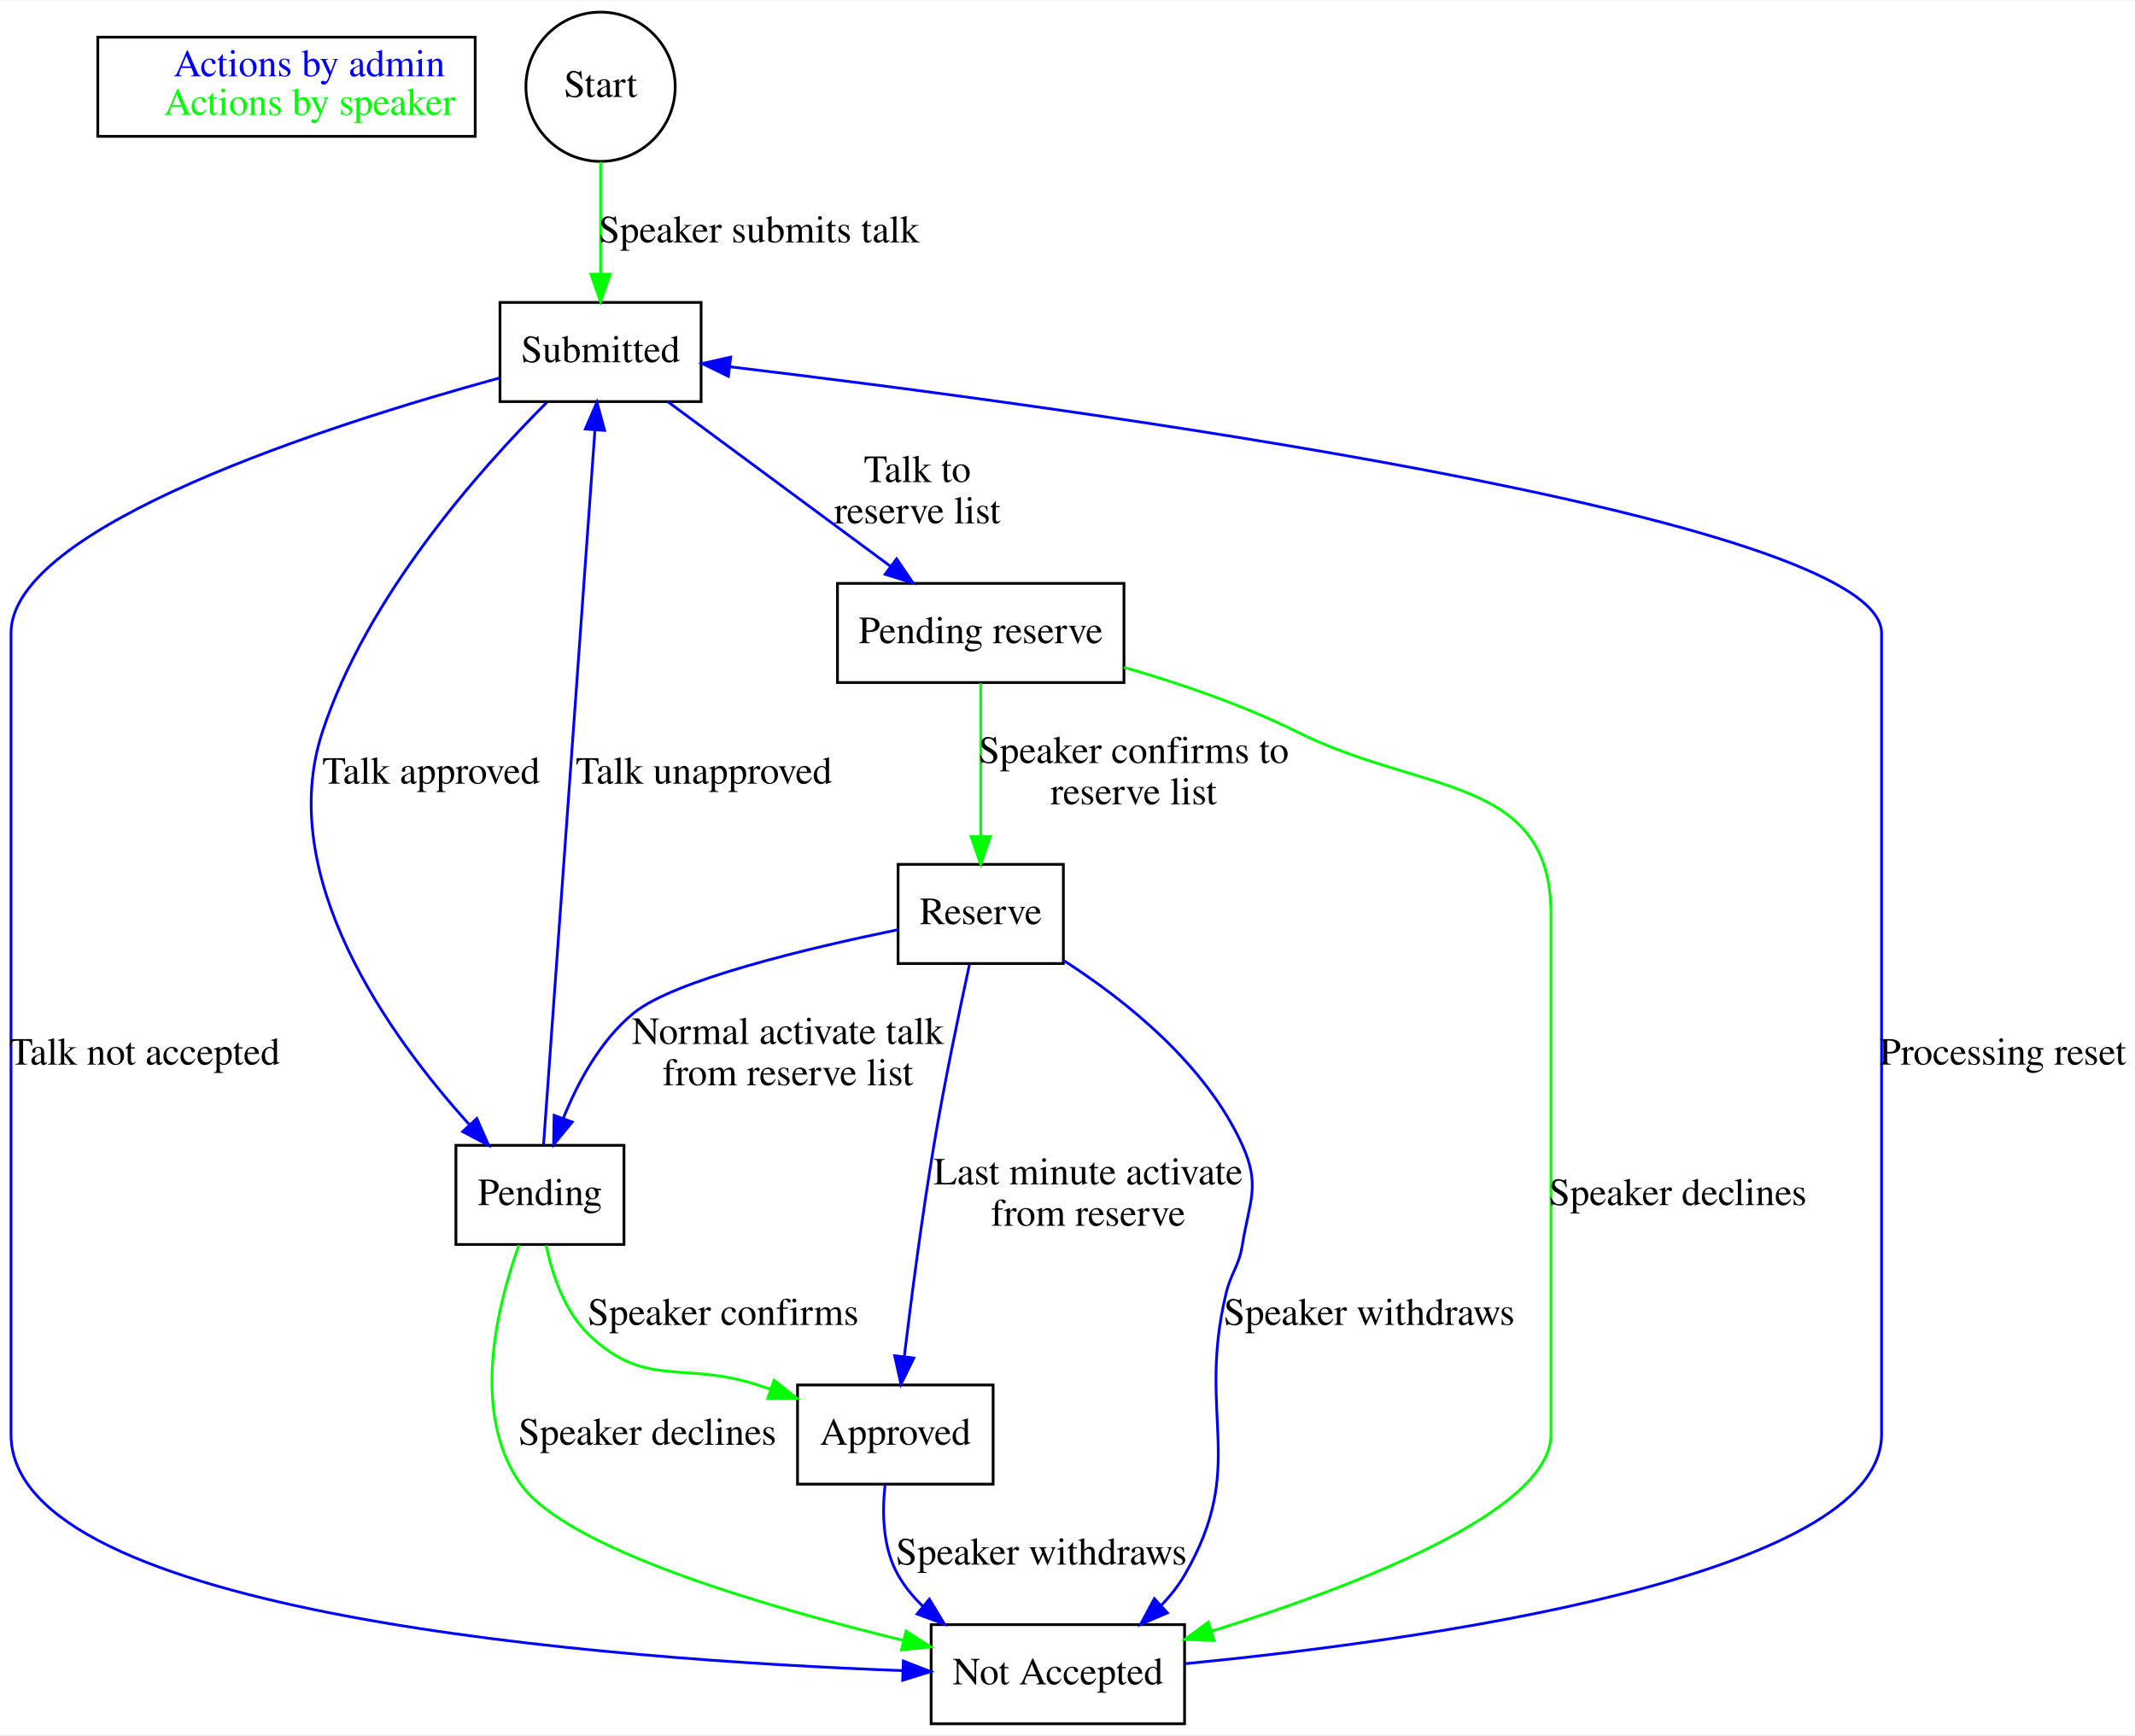
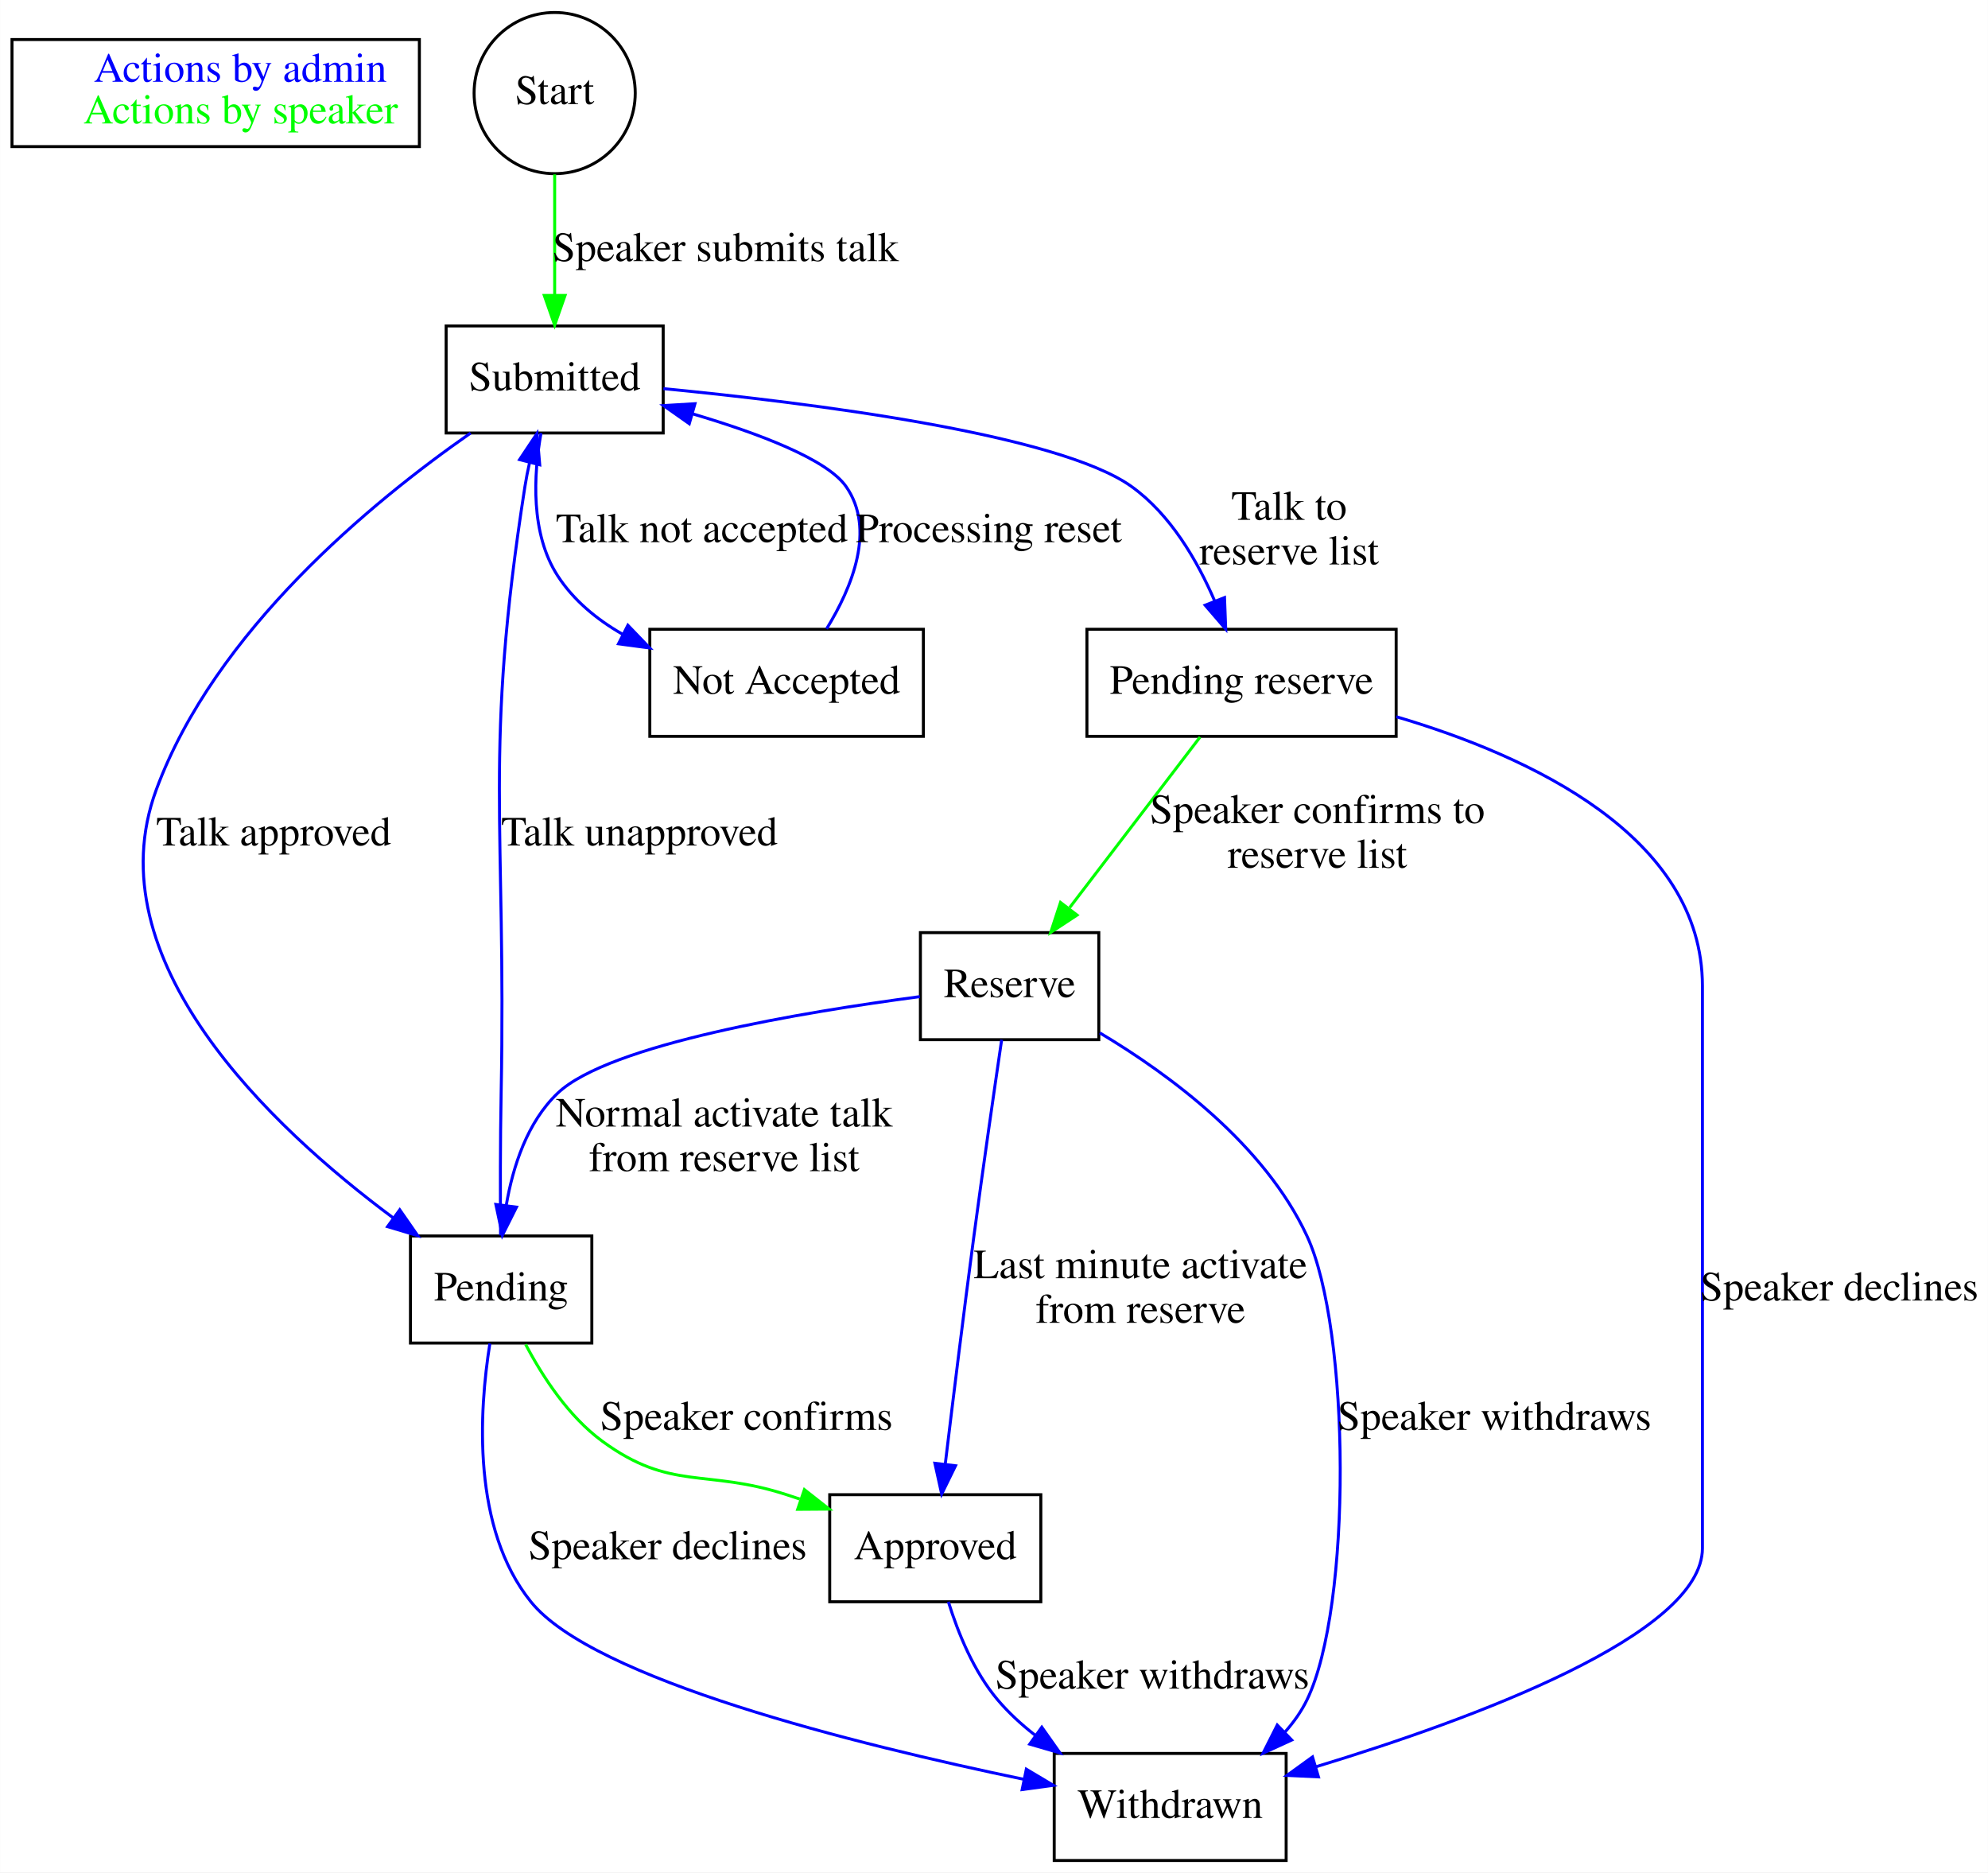
- <svg xmlns="http://www.w3.org/2000/svg" width="775pt" height="630pt" viewBox="0.00 0.00 775.00 629.60">
+ <svg xmlns="http://www.w3.org/2000/svg" width="669pt" height="630pt" viewBox="0.00 0.00 668.50 629.60">
  <g id="graph0" class="graph" transform="scale(1 1) rotate(0) translate(4 625.5952)">
-     <polygon fill="#ffffff" stroke="transparent" points="-4,4 -4,-625.595 771,-625.595 771,4 -4,4" />
+     <polygon fill="#ffffff" stroke="transparent" points="-4,4 -4,-625.595 664.5,-625.595 664.5,4 -4,4" />
    <g id="node1" class="node">
-       <polygon fill="none" stroke="#000000" points="168.5,-612.298 31.5,-612.298 31.5,-576.298 168.5,-576.298 168.5,-612.298" />
-       <text text-anchor="start" x="43" y="-598.098" font-family="Times,serif" font-size="14.00" fill="#000000">    </text>
-       <text text-anchor="start" x="59" y="-598.098" font-family="Times,serif" font-size="14.00" fill="#0000ff">Actions by admin</text>
-       <text text-anchor="start" x="39.5" y="-584.098" font-family="Times,serif" font-size="14.00" fill="#000000">    </text>
-       <text text-anchor="start" x="55.5" y="-584.098" font-family="Times,serif" font-size="14.00" fill="#00ff00">Actions by speaker</text>
+       <polygon fill="none" stroke="#000000" points="137,-612.298 0,-612.298 0,-576.298 137,-576.298 137,-612.298" />
+       <text text-anchor="start" x="11.5" y="-598.098" font-family="Times,serif" font-size="14.00" fill="#000000">    </text>
+       <text text-anchor="start" x="27.5" y="-598.098" font-family="Times,serif" font-size="14.00" fill="#0000ff">Actions by admin</text>
+       <text text-anchor="start" x="8" y="-584.098" font-family="Times,serif" font-size="14.00" fill="#000000">    </text>
+       <text text-anchor="start" x="24" y="-584.098" font-family="Times,serif" font-size="14.00" fill="#00ff00">Actions by speaker</text>
    </g>
    <g id="node2" class="node">
-       <ellipse fill="none" stroke="#000000" cx="214" cy="-594.298" rx="27.097" ry="27.097" />
-       <text text-anchor="middle" x="214" y="-590.598" font-family="Times,serif" font-size="14.00" fill="#000000">Start</text>
+       <ellipse fill="none" stroke="#000000" cx="182.5" cy="-594.298" rx="27.097" ry="27.097" />
+       <text text-anchor="middle" x="182.5" y="-590.598" font-family="Times,serif" font-size="14.00" fill="#000000">Start</text>
    </g>
    <g id="node3" class="node">
-       <polygon fill="none" stroke="#000000" points="250.5,-516 177.5,-516 177.5,-480 250.5,-480 250.5,-516" />
-       <text text-anchor="middle" x="214" y="-494.3" font-family="Times,serif" font-size="14.00" fill="#000000">Submitted</text>
+       <polygon fill="none" stroke="#000000" points="219,-516 146,-516 146,-480 219,-480 219,-516" />
+       <text text-anchor="middle" x="182.5" y="-494.3" font-family="Times,serif" font-size="14.00" fill="#000000">Submitted</text>
    </g>
    <g id="edge1" class="edge">
-       <path fill="none" stroke="#00ff00" d="M214,-566.96C214,-554.275 214,-539.204 214,-526.391" />
-       <polygon fill="#00ff00" stroke="#00ff00" points="217.5,-526.261 214,-516.261 210.5,-526.261 217.5,-526.261" />
-       <text text-anchor="middle" x="271.5" y="-537.8" font-family="Times,serif" font-size="14.00" fill="#000000">Speaker submits talk</text>
+       <path fill="none" stroke="#00ff00" d="M182.5,-566.96C182.5,-554.275 182.5,-539.204 182.5,-526.391" />
+       <polygon fill="#00ff00" stroke="#00ff00" points="186,-526.261 182.5,-516.261 179,-526.261 186,-526.261" />
+       <text text-anchor="middle" x="240" y="-537.8" font-family="Times,serif" font-size="14.00" fill="#000000">Speaker submits talk</text>
    </g>
    <g id="node4" class="node">
-       <polygon fill="none" stroke="#000000" points="222.5,-210 161.5,-210 161.5,-174 222.5,-174 222.5,-210" />
-       <text text-anchor="middle" x="192" y="-188.3" font-family="Times,serif" font-size="14.00" fill="#000000">Pending</text>
+       <polygon fill="none" stroke="#000000" points="195,-210 134,-210 134,-174 195,-174 195,-210" />
+       <text text-anchor="middle" x="164.5" y="-188.3" font-family="Times,serif" font-size="14.00" fill="#000000">Pending</text>
    </g>
    <g id="edge2" class="edge">
-       <path fill="none" stroke="#0000ff" d="M194.491,-479.708C169.941,-455.209 129.049,-409.103 113,-360 95.831,-307.469 137.103,-249.939 166.232,-217.673" />
-       <polygon fill="#0000ff" stroke="#0000ff" points="169.089,-219.74 173.333,-210.032 163.961,-214.975 169.089,-219.74" />
-       <text text-anchor="middle" x="152.5" y="-341.3" font-family="Times,serif" font-size="14.00" fill="#000000">Talk approved</text>
+       <path fill="none" stroke="#0000ff" d="M154.232,-479.98C121.091,-456.9 68.19,-413.425 48.5,-360 27.458,-302.906 86.803,-246.837 128.183,-216.093" />
+       <polygon fill="#0000ff" stroke="#0000ff" points="130.401,-218.808 136.447,-210.107 126.295,-213.138 130.401,-218.808" />
+       <text text-anchor="middle" x="88" y="-341.3" font-family="Times,serif" font-size="14.00" fill="#000000">Talk approved</text>
    </g>
    <g id="node7" class="node">
-       <polygon fill="none" stroke="#000000" points="404,-414 300,-414 300,-378 404,-378 404,-414" />
-       <text text-anchor="middle" x="352" y="-392.3" font-family="Times,serif" font-size="14.00" fill="#000000">Pending reserve</text>
+       <polygon fill="none" stroke="#000000" points="465.5,-414 361.5,-414 361.5,-378 465.5,-378 465.5,-414" />
+       <text text-anchor="middle" x="413.5" y="-392.3" font-family="Times,serif" font-size="14.00" fill="#000000">Pending reserve</text>
    </g>
    <g id="edge7" class="edge">
-       <path fill="none" stroke="#0000ff" d="M238.354,-479.999C260.878,-463.351 294.525,-438.481 319.367,-420.12" />
-       <polygon fill="#0000ff" stroke="#0000ff" points="321.464,-422.923 327.425,-414.164 317.303,-417.293 321.464,-422.923" />
-       <text text-anchor="middle" x="329" y="-450.8" font-family="Times,serif" font-size="14.00" fill="#000000">Talk to</text>
-       <text text-anchor="middle" x="329" y="-435.8" font-family="Times,serif" font-size="14.00" fill="#000000">reserve list</text>
+       <path fill="none" stroke="#0000ff" d="M219.066,-494.915C268.078,-490.165 351.786,-479.706 376.5,-462 389.561,-452.643 398.588,-437.161 404.454,-423.543" />
+       <polygon fill="#0000ff" stroke="#0000ff" points="407.776,-424.657 408.178,-414.07 401.262,-422.095 407.776,-424.657" />
+       <text text-anchor="middle" x="429.5" y="-450.8" font-family="Times,serif" font-size="14.00" fill="#000000">Talk to</text>
+       <text text-anchor="middle" x="429.5" y="-435.8" font-family="Times,serif" font-size="14.00" fill="#000000">reserve list</text>
    </g>
    <g id="node8" class="node">
-       <polygon fill="none" stroke="#000000" points="426,-36 334,-36 334,0 426,0 426,-36" />
-       <text text-anchor="middle" x="380" y="-14.3" font-family="Times,serif" font-size="14.00" fill="#000000">Not Accepted</text>
+       <polygon fill="none" stroke="#000000" points="306.5,-414 214.5,-414 214.5,-378 306.5,-378 306.5,-414" />
+       <text text-anchor="middle" x="260.5" y="-392.3" font-family="Times,serif" font-size="14.00" fill="#000000">Not Accepted</text>
    </g>
    <g id="edge6" class="edge">
-       <path fill="none" stroke="#0000ff" d="M177.212,-488.556C116.026,-471.758 0,-434.791 0,-396 0,-396 0,-396 0,-105 0,-39.42 217.769,-23.273 323.597,-19.298" />
-       <polygon fill="#0000ff" stroke="#0000ff" points="323.914,-22.789 333.784,-18.94 323.668,-15.793 323.914,-22.789" />
-       <text text-anchor="middle" x="48.5" y="-239.3" font-family="Times,serif" font-size="14.00" fill="#000000">Talk not accepted</text>
+       <path fill="none" stroke="#0000ff" d="M177.912,-479.986C175.377,-465.806 174.349,-446.143 183.5,-432 188.855,-423.724 196.658,-417.316 205.266,-412.365" />
+       <polygon fill="#0000ff" stroke="#0000ff" points="207.116,-415.351 214.46,-407.715 203.957,-409.105 207.116,-415.351" />
+       <text text-anchor="middle" x="232" y="-443.3" font-family="Times,serif" font-size="14.00" fill="#000000">Talk not accepted</text>
    </g>
    <g id="edge5" class="edge">
-       <path fill="none" stroke="#0000ff" d="M193.303,-210.13C196.986,-261.354 207.491,-407.463 211.954,-469.541" />
-       <polygon fill="#0000ff" stroke="#0000ff" points="208.482,-470.051 212.69,-479.775 215.464,-469.549 208.482,-470.051" />
-       <text text-anchor="middle" x="251.5" y="-341.3" font-family="Times,serif" font-size="14.00" fill="#000000">Talk unapproved</text>
+       <path fill="none" stroke="#0000ff" d="M164.308,-210.211C164.215,-223.466 164.183,-241.847 164.5,-258 166.278,-348.719 158.486,-372.352 172.5,-462 172.918,-464.672 173.464,-467.428 174.087,-470.17" />
+       <polygon fill="#0000ff" stroke="#0000ff" points="170.7,-471.053 176.581,-479.866 177.48,-469.309 170.7,-471.053" />
+       <text text-anchor="middle" x="211" y="-341.3" font-family="Times,serif" font-size="14.00" fill="#000000">Talk unapproved</text>
    </g>
    <g id="node5" class="node">
-       <polygon fill="none" stroke="#000000" points="356.5,-123 285.5,-123 285.5,-87 356.5,-87 356.5,-123" />
-       <text text-anchor="middle" x="321" y="-101.3" font-family="Times,serif" font-size="14.00" fill="#000000">Approved</text>
+       <polygon fill="none" stroke="#000000" points="346,-123 275,-123 275,-87 346,-87 346,-123" />
+       <text text-anchor="middle" x="310.5" y="-101.3" font-family="Times,serif" font-size="14.00" fill="#000000">Approved</text>
    </g>
    <g id="edge3" class="edge">
-       <path fill="none" stroke="#00ff00" d="M194.25,-173.7C196.505,-162.824 201.01,-149.532 210,-141 230.504,-121.542 244.135,-131.791 271,-123 272.452,-122.525 273.926,-122.036 275.412,-121.537" />
-       <polygon fill="#00ff00" stroke="#00ff00" points="276.988,-124.696 285.308,-118.136 274.714,-118.076 276.988,-124.696" />
-       <text text-anchor="middle" x="258.5" y="-144.8" font-family="Times,serif" font-size="14.00" fill="#000000">Speaker confirms</text>
+       <path fill="none" stroke="#00ff00" d="M172.73,-173.541C178.487,-162.606 187.172,-149.306 198.5,-141 221.64,-124.034 233.21,-131.864 260.5,-123 261.953,-122.528 263.428,-122.042 264.915,-121.545" />
+       <polygon fill="#00ff00" stroke="#00ff00" points="266.488,-124.706 274.815,-118.156 264.22,-118.083 266.488,-124.706" />
+       <text text-anchor="middle" x="247" y="-144.8" font-family="Times,serif" font-size="14.00" fill="#000000">Speaker confirms</text>
+     </g>
+     <g id="node9" class="node">
+       <polygon fill="none" stroke="#000000" points="428.5,-36 350.5,-36 350.5,0 428.5,0 428.5,-36" />
+       <text text-anchor="middle" x="389.5" y="-14.3" font-family="Times,serif" font-size="14.00" fill="#000000">Withdrawn</text>
    </g>
    <g id="edge4" class="edge">
-       <path fill="none" stroke="#00ff00" d="M184.375,-173.792C176.256,-151.238 166.861,-112.66 185,-87 201.422,-63.77 272.208,-42.865 323.777,-30.304" />
-       <polygon fill="#00ff00" stroke="#00ff00" points="324.901,-33.635 333.813,-27.905 323.273,-26.826 324.901,-33.635" />
-       <text text-anchor="middle" x="231" y="-101.3" font-family="Times,serif" font-size="14.00" fill="#000000">Speaker declines</text>
+       <path fill="none" stroke="#0000ff" d="M160.709,-173.828C157.055,-150.955 154.639,-111.681 174.5,-87 195.424,-60.998 283.632,-39.059 340.36,-27.282" />
+       <polygon fill="#0000ff" stroke="#0000ff" points="341.118,-30.7 350.217,-25.272 339.719,-23.841 341.118,-30.7" />
+       <text text-anchor="middle" x="220.5" y="-101.3" font-family="Times,serif" font-size="14.00" fill="#000000">Speaker declines</text>
    </g>
    <g id="edge11" class="edge">
-       <path fill="none" stroke="#0000ff" d="M317.295,-86.889C316.143,-76.602 316.393,-63.852 322,-54 324.402,-49.78 327.52,-45.989 331.065,-42.597" />
-       <polygon fill="#0000ff" stroke="#0000ff" points="333.352,-45.248 338.844,-36.188 328.901,-39.845 333.352,-45.248" />
-       <text text-anchor="middle" x="374" y="-57.8" font-family="Times,serif" font-size="14.00" fill="#000000">Speaker withdraws</text>
+       <path fill="none" stroke="#0000ff" d="M314.906,-86.999C318.163,-76.5 323.453,-63.497 331.5,-54 335.139,-49.705 339.425,-45.765 343.992,-42.195" />
+       <polygon fill="#0000ff" stroke="#0000ff" points="346.326,-44.829 352.437,-36.173 342.262,-39.129 346.326,-44.829" />
+       <text text-anchor="middle" x="383.5" y="-57.8" font-family="Times,serif" font-size="14.00" fill="#000000">Speaker withdraws</text>
    </g>
    <g id="node6" class="node">
-       <polygon fill="none" stroke="#000000" points="382,-312 322,-312 322,-276 382,-276 382,-312" />
-       <text text-anchor="middle" x="352" y="-290.3" font-family="Times,serif" font-size="14.00" fill="#000000">Reserve</text>
+       <polygon fill="none" stroke="#000000" points="365.5,-312 305.5,-312 305.5,-276 365.5,-276 365.5,-312" />
+       <text text-anchor="middle" x="335.5" y="-290.3" font-family="Times,serif" font-size="14.00" fill="#000000">Reserve</text>
    </g>
    <g id="edge10" class="edge">
-       <path fill="none" stroke="#0000ff" d="M321.937,-288.279C289.54,-281.624 240.647,-270.007 226,-258 214.085,-248.232 205.885,-233.197 200.527,-219.943" />
-       <polygon fill="#0000ff" stroke="#0000ff" points="203.707,-218.449 196.97,-210.271 197.137,-220.865 203.707,-218.449" />
-       <text text-anchor="middle" x="282" y="-246.8" font-family="Times,serif" font-size="14.00" fill="#000000">Normal activate talk</text>
-       <text text-anchor="middle" x="282" y="-231.8" font-family="Times,serif" font-size="14.00" fill="#000000"> from reserve list</text>
+       <path fill="none" stroke="#0000ff" d="M305.307,-290.475C266.139,-285.308 200.773,-274.467 183.5,-258 173.285,-248.262 168.455,-233.42 166.213,-220.276" />
+       <polygon fill="#0000ff" stroke="#0000ff" points="169.667,-219.698 164.917,-210.228 162.725,-220.594 169.667,-219.698" />
+       <text text-anchor="middle" x="239.5" y="-246.8" font-family="Times,serif" font-size="14.00" fill="#000000">Normal activate talk</text>
+       <text text-anchor="middle" x="239.5" y="-231.8" font-family="Times,serif" font-size="14.00" fill="#000000"> from reserve list</text>
    </g>
    <g id="edge13" class="edge">
-       <path fill="none" stroke="#0000ff" d="M347.93,-275.713C344.241,-258.741 338.813,-232.745 335,-210 330.656,-184.088 326.8,-154.397 324.241,-133.214" />
-       <polygon fill="#0000ff" stroke="#0000ff" points="327.714,-132.783 323.058,-123.266 320.763,-133.609 327.714,-132.783" />
-       <text text-anchor="middle" x="391" y="-195.8" font-family="Times,serif" font-size="14.00" fill="#000000">Last minute activate</text>
-       <text text-anchor="middle" x="391" y="-180.8" font-family="Times,serif" font-size="14.00" fill="#000000">from reserve</text>
+       <path fill="none" stroke="#0000ff" d="M332.828,-275.989C330.329,-258.989 326.537,-232.779 323.5,-210 320.032,-183.988 316.386,-154.309 313.841,-133.156" />
+       <polygon fill="#0000ff" stroke="#0000ff" points="317.316,-132.736 312.651,-123.223 310.365,-133.569 317.316,-132.736" />
+       <text text-anchor="middle" x="379.5" y="-195.8" font-family="Times,serif" font-size="14.00" fill="#000000">Last minute activate</text>
+       <text text-anchor="middle" x="379.5" y="-180.8" font-family="Times,serif" font-size="14.00" fill="#000000">from reserve</text>
    </g>
    <g id="edge14" class="edge">
-       <path fill="none" stroke="#0000ff" d="M382.232,-277.033C404.752,-262.505 433.794,-239.305 447,-210 453.574,-195.413 449.563,-189.793 447,-174 445.649,-165.676 442.954,-164.203 441,-156 430.381,-111.427 449.021,-93.618 426,-54 423.702,-50.046 420.787,-46.368 417.543,-42.992" />
-       <polygon fill="#0000ff" stroke="#0000ff" points="419.76,-40.276 410.027,-36.091 415.026,-45.432 419.76,-40.276" />
-       <text text-anchor="middle" x="493" y="-144.8" font-family="Times,serif" font-size="14.00" fill="#000000">Speaker withdraws</text>
+       <path fill="none" stroke="#0000ff" d="M365.827,-278.292C389.696,-264.054 421.231,-240.622 435.5,-210 450.142,-178.577 450.684,-85.164 435.5,-54 433.601,-50.103 431.054,-46.503 428.127,-43.211" />
+       <polygon fill="#0000ff" stroke="#0000ff" points="430.367,-40.508 420.738,-36.089 425.51,-45.549 430.367,-40.508" />
+       <text text-anchor="middle" x="498.5" y="-144.8" font-family="Times,serif" font-size="14.00" fill="#000000">Speaker withdraws</text>
    </g>
    <g id="edge8" class="edge">
-       <path fill="none" stroke="#00ff00" d="M352,-377.764C352,-362.317 352,-339.915 352,-322.164" />
-       <polygon fill="#00ff00" stroke="#00ff00" points="355.5,-322.078 352,-312.078 348.5,-322.078 355.5,-322.078" />
-       <text text-anchor="middle" x="407.5" y="-348.8" font-family="Times,serif" font-size="14.00" fill="#000000">Speaker confirms to</text>
-       <text text-anchor="middle" x="407.5" y="-333.8" font-family="Times,serif" font-size="14.00" fill="#000000">reserve list</text>
+       <path fill="none" stroke="#00ff00" d="M399.555,-377.764C387.354,-361.809 369.48,-338.435 355.711,-320.429" />
+       <polygon fill="#00ff00" stroke="#00ff00" points="358.179,-317.895 349.324,-312.078 352.618,-322.147 358.179,-317.895" />
+       <text text-anchor="middle" x="439" y="-348.8" font-family="Times,serif" font-size="14.00" fill="#000000">Speaker confirms to</text>
+       <text text-anchor="middle" x="439" y="-333.8" font-family="Times,serif" font-size="14.00" fill="#000000">reserve list</text>
    </g>
    <g id="edge9" class="edge">
-       <path fill="none" stroke="#00ff00" d="M404.028,-383.521C424.248,-377.701 447.251,-369.855 467,-360 512.028,-337.531 559,-344.322 559,-294 559,-294 559,-294 559,-105 559,-77.189 488.219,-49.952 435.675,-33.565" />
-       <polygon fill="#00ff00" stroke="#00ff00" points="436.683,-30.214 426.097,-30.634 434.635,-36.907 436.683,-30.214" />
-       <text text-anchor="middle" x="605" y="-188.3" font-family="Times,serif" font-size="14.00" fill="#000000">Speaker declines</text>
+       <path fill="none" stroke="#0000ff" d="M465.544,-384.599C510.573,-371.309 568.5,-344.414 568.5,-294 568.5,-294 568.5,-294 568.5,-105 568.5,-75.969 491.373,-47.564 438.374,-31.473" />
+       <polygon fill="#0000ff" stroke="#0000ff" points="439.365,-28.116 428.782,-28.614 437.366,-34.824 439.365,-28.116" />
+       <text text-anchor="middle" x="614.5" y="-188.3" font-family="Times,serif" font-size="14.00" fill="#000000">Speaker declines</text>
    </g>
    <g id="edge12" class="edge">
-       <path fill="none" stroke="#0000ff" d="M426.063,-21.798C509.935,-29.993 679,-52.965 679,-105 679,-396 679,-396 679,-396 679,-438.47 379.227,-478.497 261.066,-492.625" />
-       <polygon fill="#0000ff" stroke="#0000ff" points="260.395,-489.18 250.876,-493.833 261.219,-496.131 260.395,-489.18" />
-       <text text-anchor="middle" x="723" y="-239.3" font-family="Times,serif" font-size="14.00" fill="#000000">Processing reset</text>
+       <path fill="none" stroke="#0000ff" d="M273.946,-414.145C282.593,-428.215 290.505,-447.666 280.5,-462 274.084,-471.192 250.988,-479.906 228.83,-486.458" />
+       <polygon fill="#0000ff" stroke="#0000ff" points="227.774,-483.12 219.111,-489.219 229.687,-489.853 227.774,-483.12" />
+       <text text-anchor="middle" x="328.5" y="-443.3" font-family="Times,serif" font-size="14.00" fill="#000000">Processing reset</text>
    </g>
  </g>
</svg>
